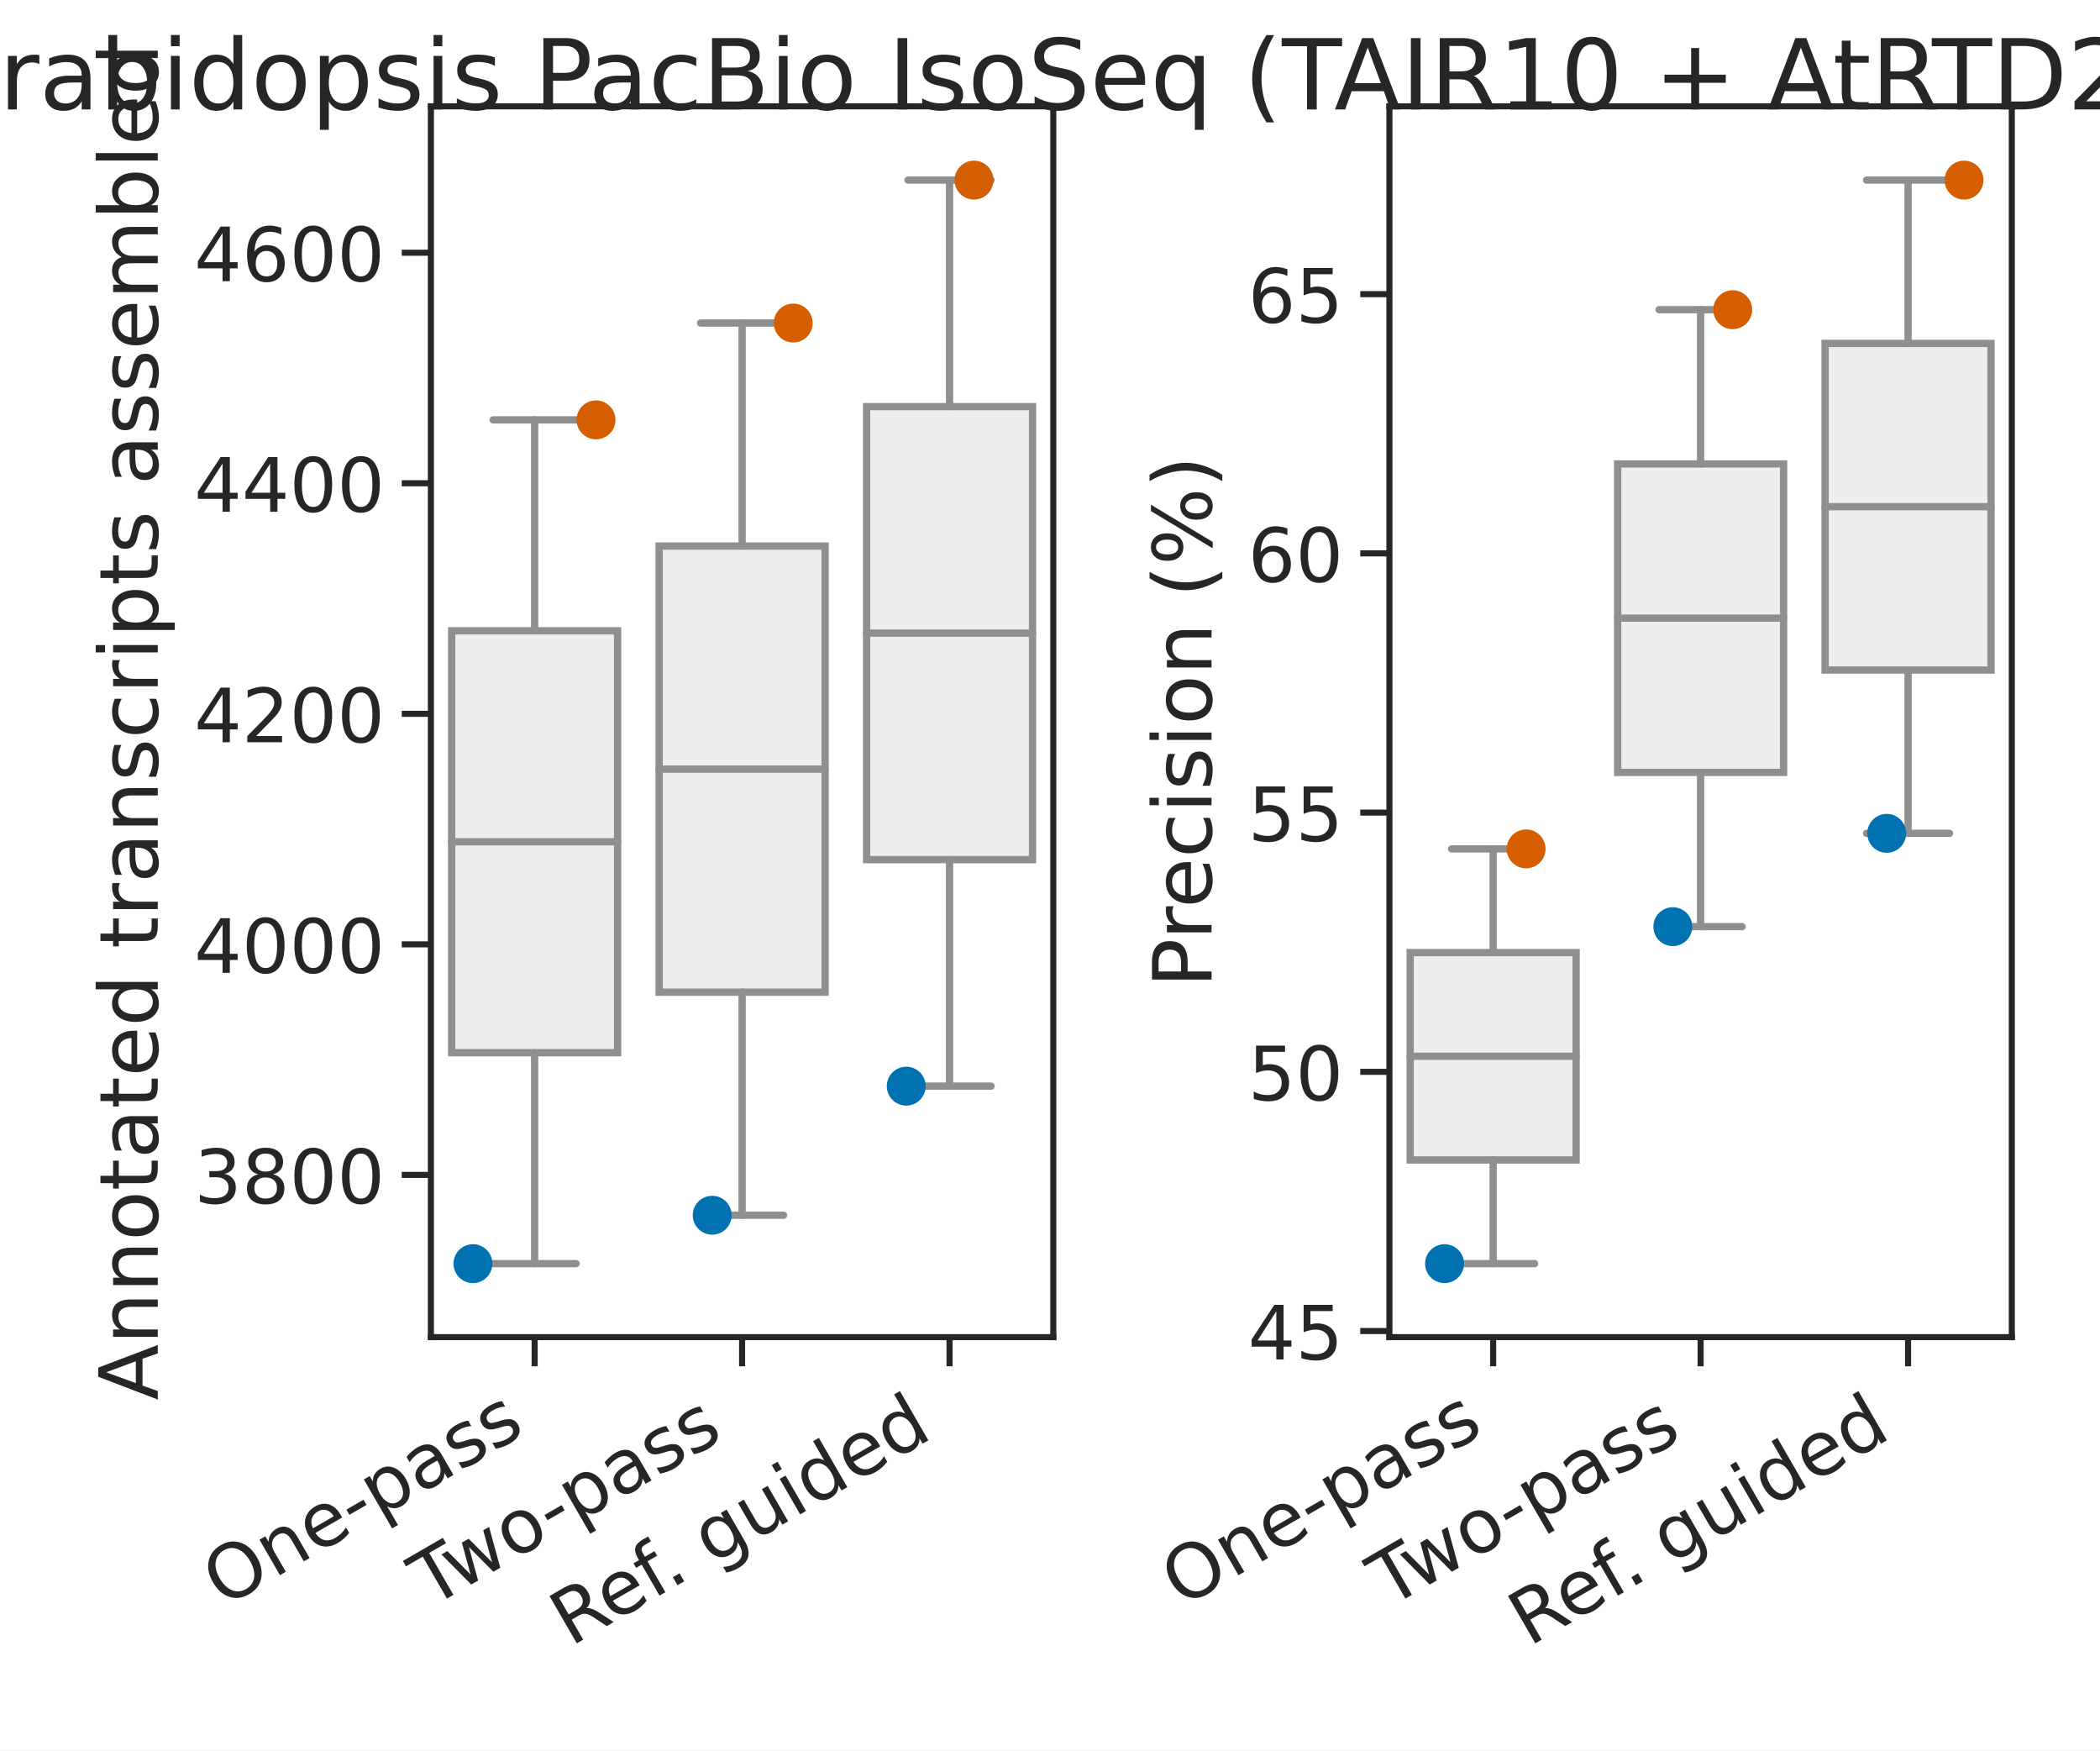
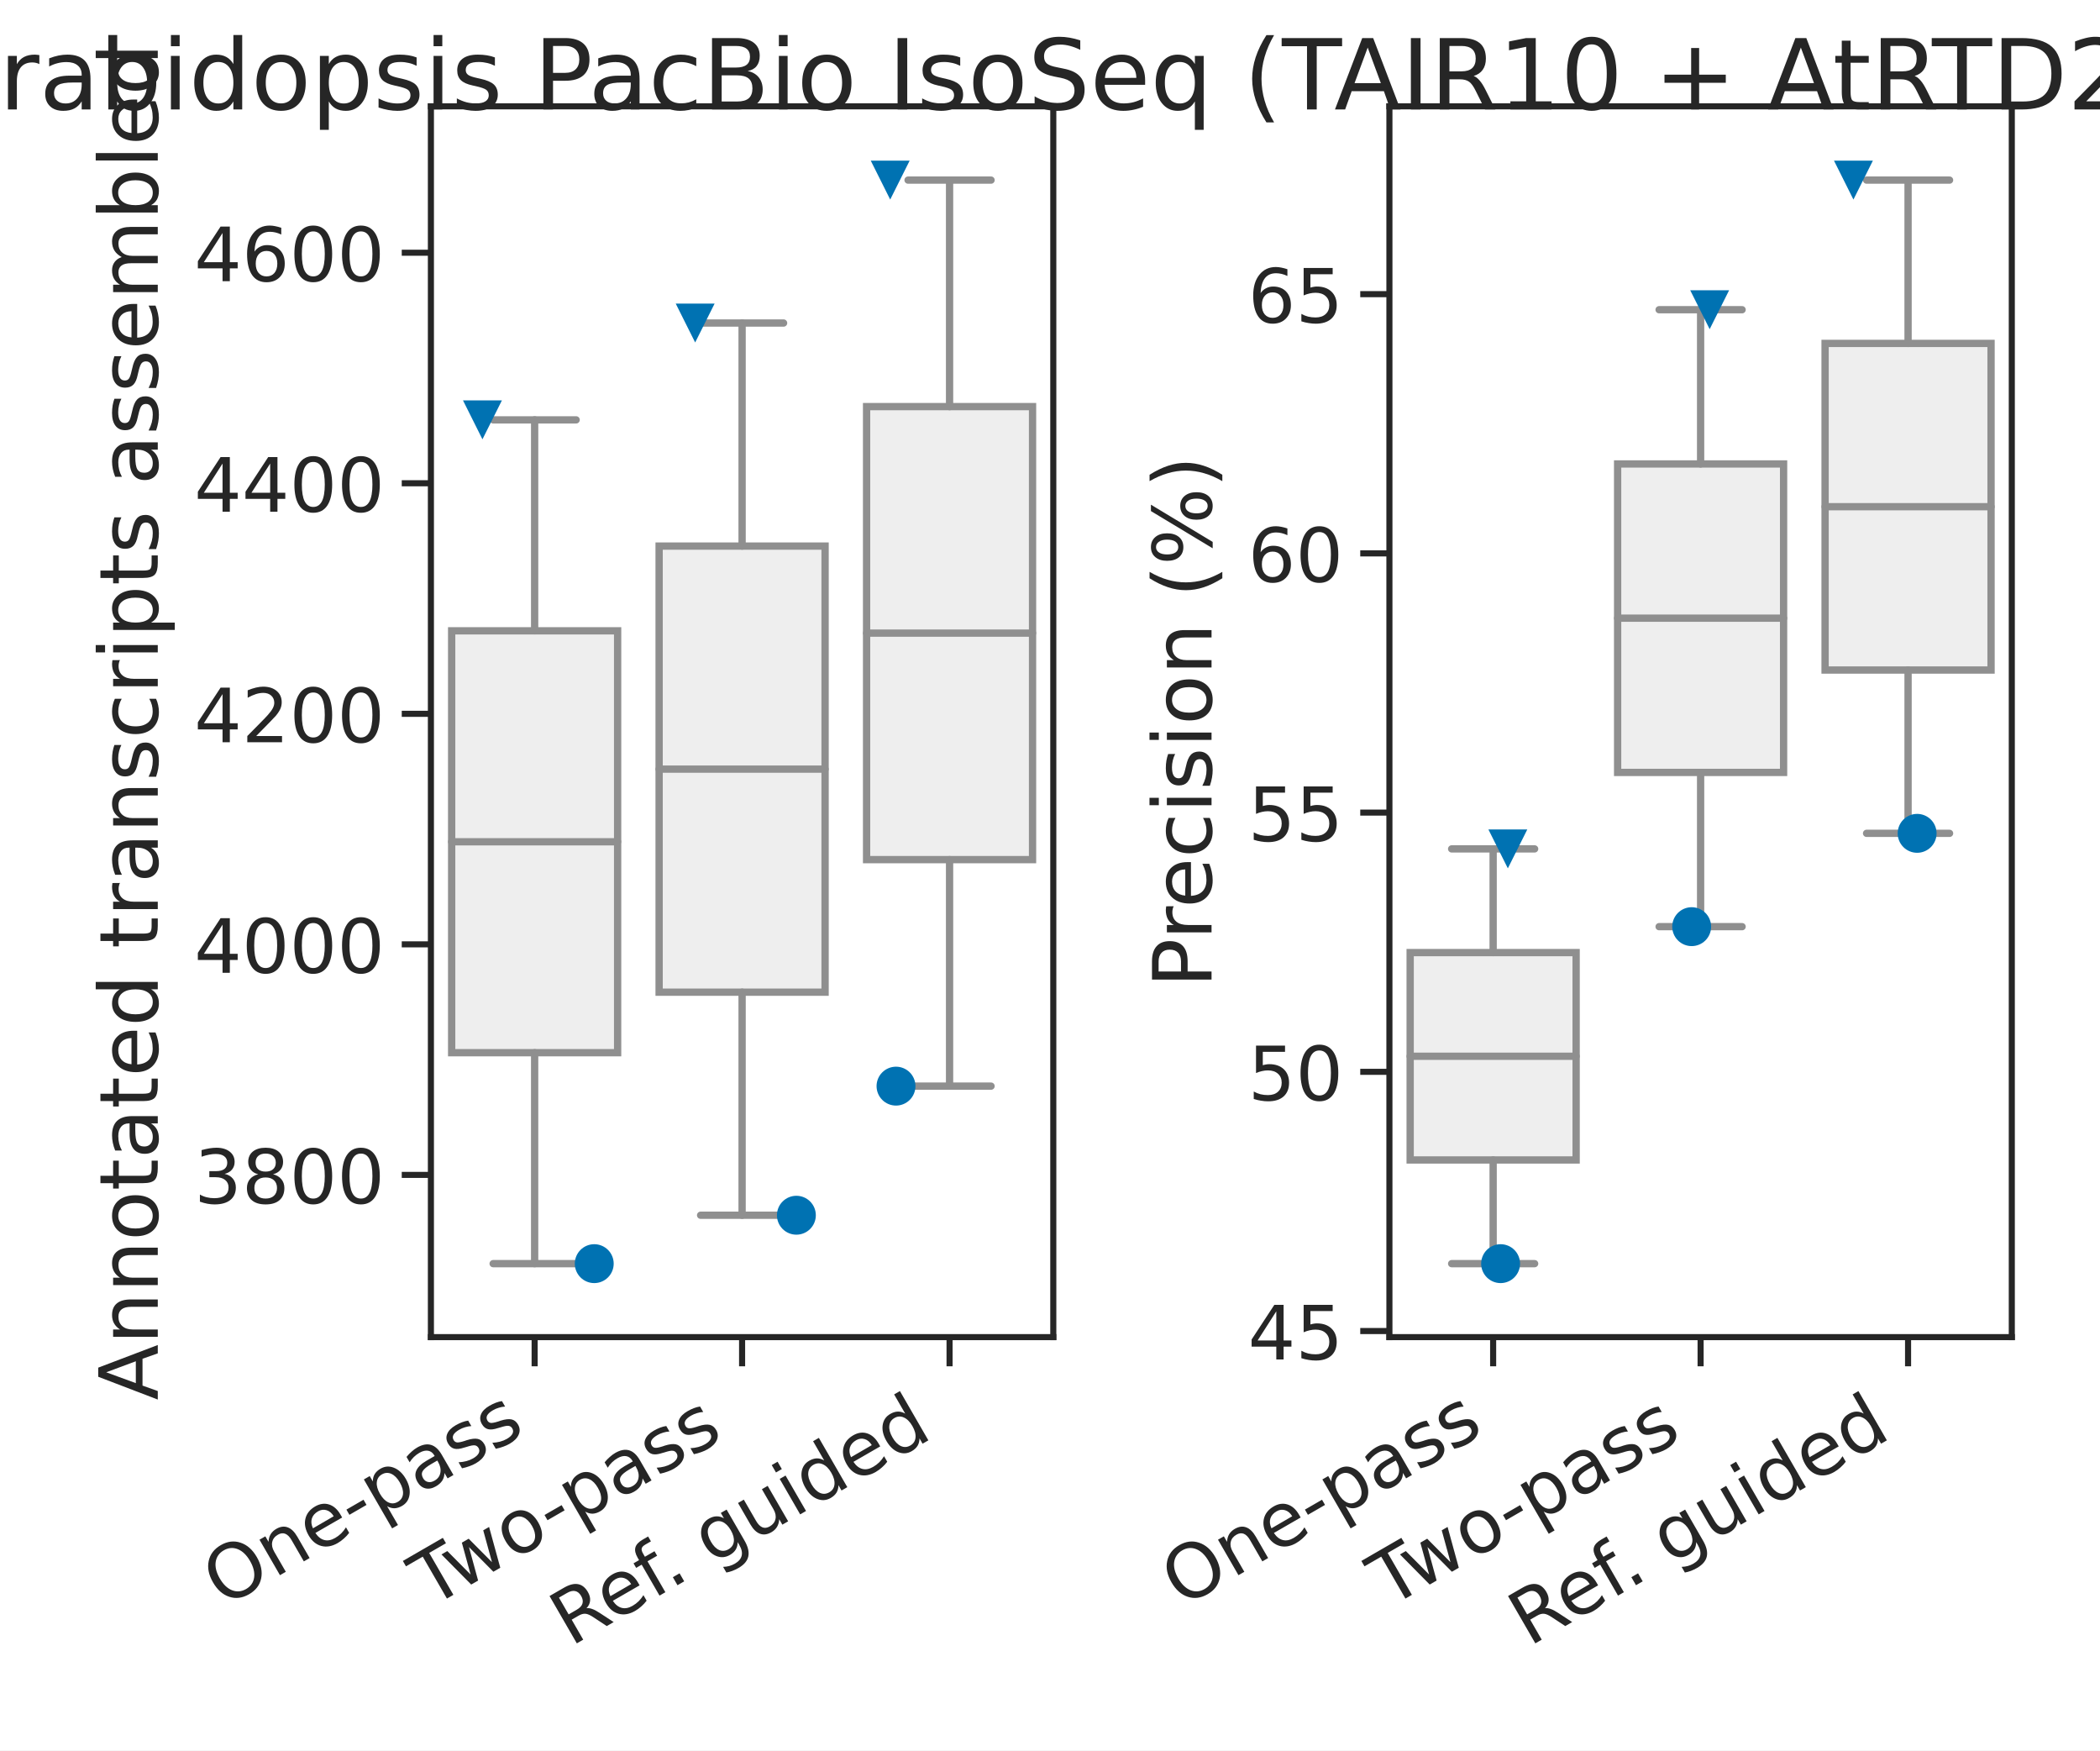
<svg xmlns="http://www.w3.org/2000/svg" xmlns:xlink="http://www.w3.org/1999/xlink" height="360pt" version="1.1" viewBox="0 0 432 360" width="432pt">
  <defs>
    <style type="text/css">
*{stroke-linecap:butt;stroke-linejoin:round;}
  </style>
  </defs>
  <g id="figure_1">
    <g id="patch_1">
      <path d="M 0 360  L 432 360  L 432 0  L 0 0  z " style="fill:#ffffff;" />
    </g>
    <g id="axes_1">
      <g id="patch_2">
        <path d="M 88.644 274.998  L 216.678 274.998  L 216.678 21.869  L 88.644 21.869  z " style="fill:#ffffff;" />
      </g>
      <g id="matplotlib.axis_1">
        <g id="xtick_1">
          <g id="line2d_1">
            <defs>
-               <path d="M 0 0  L 0 6  " id="m8a2c6fcf7c" style="stroke:#262626;stroke-width:1.25;" />
+               <path d="M 0 0  L 0 6  " id="m3357ca8a93" style="stroke:#262626;stroke-width:1.25;" />
            </defs>
            <g>
-               <use style="fill:#262626;stroke:#262626;stroke-width:1.25;" x="109.983" xlink:href="#m8a2c6fcf7c" y="274.998" />
+               <use style="fill:#262626;stroke:#262626;stroke-width:1.25;" x="109.983" xlink:href="#m3357ca8a93" y="274.998" />
            </g>
          </g>
          <g id="text_1">
            <text style="fill:#262626;font-family:DejaVu Sans;font-size:15.4px;font-style:normal;font-weight:normal;" transform="translate(45.87794 330.7188)rotate(-30)">One-pass</text>
          </g>
        </g>
        <g id="xtick_2">
          <g id="line2d_2">
            <g>
-               <use style="fill:#262626;stroke:#262626;stroke-width:1.25;" x="152.661" xlink:href="#m8a2c6fcf7c" y="274.998" />
+               <use style="fill:#262626;stroke:#262626;stroke-width:1.25;" x="152.661" xlink:href="#m3357ca8a93" y="274.998" />
            </g>
          </g>
          <g id="text_2">
            <text style="fill:#262626;font-family:DejaVu Sans;font-size:15.4px;font-style:normal;font-weight:normal;" transform="translate(88.53093 330.7333)rotate(-30)">Two-pass</text>
          </g>
        </g>
        <g id="xtick_3">
          <g id="line2d_3">
            <g>
-               <use style="fill:#262626;stroke:#262626;stroke-width:1.25;" x="195.339" xlink:href="#m8a2c6fcf7c" y="274.998" />
+               <use style="fill:#262626;stroke:#262626;stroke-width:1.25;" x="195.339" xlink:href="#m3357ca8a93" y="274.998" />
            </g>
          </g>
          <g id="text_3">
            <text style="fill:#262626;font-family:DejaVu Sans;font-size:15.4px;font-style:normal;font-weight:normal;" transform="translate(117.3512 338.7341)rotate(-30)">Ref. guided</text>
          </g>
        </g>
      </g>
      <g id="matplotlib.axis_2">
        <g id="ytick_1">
          <g id="line2d_4">
            <defs>
-               <path d="M 0 0  L -6 0  " id="md9cb620bff" style="stroke:#262626;stroke-width:1.25;" />
+               <path d="M 0 0  L -6 0  " id="m9fc861168d" style="stroke:#262626;stroke-width:1.25;" />
            </defs>
            <g>
-               <use style="fill:#262626;stroke:#262626;stroke-width:1.25;" x="88.644" xlink:href="#md9cb620bff" y="241.631" />
+               <use style="fill:#262626;stroke:#262626;stroke-width:1.25;" x="88.644" xlink:href="#m9fc861168d" y="241.631" />
            </g>
          </g>
          <g id="text_4">
            <text style="fill:#262626;font-family:DejaVu Sans;font-size:15.4px;font-style:normal;font-weight:normal;text-anchor:end;" transform="rotate(-0, 79.144, 247.4816)" x="79.144" y="247.482">3800</text>
          </g>
        </g>
        <g id="ytick_2">
          <g id="line2d_5">
            <g>
-               <use style="fill:#262626;stroke:#262626;stroke-width:1.25;" x="88.644" xlink:href="#md9cb620bff" y="194.217" />
+               <use style="fill:#262626;stroke:#262626;stroke-width:1.25;" x="88.644" xlink:href="#m9fc861168d" y="194.217" />
            </g>
          </g>
          <g id="text_5">
            <text style="fill:#262626;font-family:DejaVu Sans;font-size:15.4px;font-style:normal;font-weight:normal;text-anchor:end;" transform="rotate(-0, 79.144, 200.0679)" x="79.144" y="200.068">4000</text>
          </g>
        </g>
        <g id="ytick_3">
          <g id="line2d_6">
            <g>
-               <use style="fill:#262626;stroke:#262626;stroke-width:1.25;" x="88.644" xlink:href="#md9cb620bff" y="146.803" />
+               <use style="fill:#262626;stroke:#262626;stroke-width:1.25;" x="88.644" xlink:href="#m9fc861168d" y="146.803" />
            </g>
          </g>
          <g id="text_6">
            <text style="fill:#262626;font-family:DejaVu Sans;font-size:15.4px;font-style:normal;font-weight:normal;text-anchor:end;" transform="rotate(-0, 79.144, 152.6542)" x="79.144" y="152.654">4200</text>
          </g>
        </g>
        <g id="ytick_4">
          <g id="line2d_7">
            <g>
-               <use style="fill:#262626;stroke:#262626;stroke-width:1.25;" x="88.644" xlink:href="#md9cb620bff" y="99.39" />
+               <use style="fill:#262626;stroke:#262626;stroke-width:1.25;" x="88.644" xlink:href="#m9fc861168d" y="99.39" />
            </g>
          </g>
          <g id="text_7">
            <text style="fill:#262626;font-family:DejaVu Sans;font-size:15.4px;font-style:normal;font-weight:normal;text-anchor:end;" transform="rotate(-0, 79.144, 105.2406)" x="79.144" y="105.241">4400</text>
          </g>
        </g>
        <g id="ytick_5">
          <g id="line2d_8">
            <g>
-               <use style="fill:#262626;stroke:#262626;stroke-width:1.25;" x="88.644" xlink:href="#md9cb620bff" y="51.976" />
+               <use style="fill:#262626;stroke:#262626;stroke-width:1.25;" x="88.644" xlink:href="#m9fc861168d" y="51.976" />
            </g>
          </g>
          <g id="text_8">
            <text style="fill:#262626;font-family:DejaVu Sans;font-size:15.4px;font-style:normal;font-weight:normal;text-anchor:end;" transform="rotate(-0, 79.144, 57.82688)" x="79.144" y="57.827">4600</text>
          </g>
        </g>
        <g id="text_9">
          <text style="fill:#262626;font-family:DejaVu Sans;font-size:16.8px;font-style:normal;font-weight:normal;text-anchor:middle;" transform="rotate(-90, 32.45712, 148.4337)" x="32.457" y="148.434">Annotated transcripts assembled</text>
        </g>
      </g>
      <g id="patch_3">
-         <path clip-path="url(#pa26cc414dc)" d="M 92.912 216.502  L 127.054 216.502  L 127.054 129.735  L 92.912 129.735  L 92.912 216.502  z " style="fill:#eeeeee;stroke:#8f8f8f;stroke-linejoin:miter;stroke-width:1.5;" />
+         <path clip-path="url(#p0d432c0201)" d="M 92.912 216.502  L 127.054 216.502  L 127.054 129.735  L 92.912 129.735  L 92.912 216.502  z " style="fill:#eeeeee;stroke:#8f8f8f;stroke-linejoin:miter;stroke-width:1.5;" />
      </g>
      <g id="patch_4">
-         <path clip-path="url(#pa26cc414dc)" d="M 135.59 204.055  L 169.732 204.055  L 169.732 112.31  L 135.59 112.31  L 135.59 204.055  z " style="fill:#eeeeee;stroke:#8f8f8f;stroke-linejoin:miter;stroke-width:1.5;" />
+         <path clip-path="url(#p0d432c0201)" d="M 135.59 204.055  L 169.732 204.055  L 169.732 112.31  L 135.59 112.31  L 135.59 204.055  z " style="fill:#eeeeee;stroke:#8f8f8f;stroke-linejoin:miter;stroke-width:1.5;" />
      </g>
      <g id="patch_5">
-         <path clip-path="url(#pa26cc414dc)" d="M 178.268 176.793  L 212.41 176.793  L 212.41 83.625  L 178.268 83.625  L 178.268 176.793  z " style="fill:#eeeeee;stroke:#8f8f8f;stroke-linejoin:miter;stroke-width:1.5;" />
-       </g>
-       <g id="PathCollection_1" />
-       <g id="PathCollection_2" />
+         <path clip-path="url(#p0d432c0201)" d="M 178.268 176.793  L 212.41 176.793  L 212.41 83.625  L 178.268 83.625  L 178.268 176.793  z " style="fill:#eeeeee;stroke:#8f8f8f;stroke-linejoin:miter;stroke-width:1.5;" />
+       </g>
      <g id="line2d_9">
-         <path clip-path="url(#pa26cc414dc)" d="M 109.983 216.502  L 109.983 259.885  " style="fill:none;stroke:#8f8f8f;stroke-linecap:round;stroke-width:1.5;" />
+         <path clip-path="url(#p0d432c0201)" d="M 109.983 216.502  L 109.983 259.885  " style="fill:none;stroke:#8f8f8f;stroke-linecap:round;stroke-width:1.5;" />
      </g>
      <g id="line2d_10">
-         <path clip-path="url(#pa26cc414dc)" d="M 109.983 129.735  L 109.983 86.351  " style="fill:none;stroke:#8f8f8f;stroke-linecap:round;stroke-width:1.5;" />
+         <path clip-path="url(#p0d432c0201)" d="M 109.983 129.735  L 109.983 86.351  " style="fill:none;stroke:#8f8f8f;stroke-linecap:round;stroke-width:1.5;" />
      </g>
      <g id="line2d_11">
-         <path clip-path="url(#pa26cc414dc)" d="M 101.447 259.885  L 118.519 259.885  " style="fill:none;stroke:#8f8f8f;stroke-linecap:round;stroke-width:1.5;" />
+         <path clip-path="url(#p0d432c0201)" d="M 101.447 259.885  L 118.519 259.885  " style="fill:none;stroke:#8f8f8f;stroke-linecap:round;stroke-width:1.5;" />
      </g>
      <g id="line2d_12">
-         <path clip-path="url(#pa26cc414dc)" d="M 101.447 86.351  L 118.519 86.351  " style="fill:none;stroke:#8f8f8f;stroke-linecap:round;stroke-width:1.5;" />
+         <path clip-path="url(#p0d432c0201)" d="M 101.447 86.351  L 118.519 86.351  " style="fill:none;stroke:#8f8f8f;stroke-linecap:round;stroke-width:1.5;" />
      </g>
      <g id="line2d_13" />
      <g id="line2d_14">
-         <path clip-path="url(#pa26cc414dc)" d="M 152.661 204.055  L 152.661 249.928  " style="fill:none;stroke:#8f8f8f;stroke-linecap:round;stroke-width:1.5;" />
+         <path clip-path="url(#p0d432c0201)" d="M 152.661 204.055  L 152.661 249.928  " style="fill:none;stroke:#8f8f8f;stroke-linecap:round;stroke-width:1.5;" />
      </g>
      <g id="line2d_15">
-         <path clip-path="url(#pa26cc414dc)" d="M 152.661 112.31  L 152.661 66.437  " style="fill:none;stroke:#8f8f8f;stroke-linecap:round;stroke-width:1.5;" />
+         <path clip-path="url(#p0d432c0201)" d="M 152.661 112.31  L 152.661 66.437  " style="fill:none;stroke:#8f8f8f;stroke-linecap:round;stroke-width:1.5;" />
      </g>
      <g id="line2d_16">
-         <path clip-path="url(#pa26cc414dc)" d="M 144.125 249.928  L 161.197 249.928  " style="fill:none;stroke:#8f8f8f;stroke-linecap:round;stroke-width:1.5;" />
+         <path clip-path="url(#p0d432c0201)" d="M 144.125 249.928  L 161.197 249.928  " style="fill:none;stroke:#8f8f8f;stroke-linecap:round;stroke-width:1.5;" />
      </g>
      <g id="line2d_17">
-         <path clip-path="url(#pa26cc414dc)" d="M 144.125 66.437  L 161.197 66.437  " style="fill:none;stroke:#8f8f8f;stroke-linecap:round;stroke-width:1.5;" />
+         <path clip-path="url(#p0d432c0201)" d="M 144.125 66.437  L 161.197 66.437  " style="fill:none;stroke:#8f8f8f;stroke-linecap:round;stroke-width:1.5;" />
      </g>
      <g id="line2d_18" />
      <g id="line2d_19">
-         <path clip-path="url(#pa26cc414dc)" d="M 195.339 176.793  L 195.339 223.377  " style="fill:none;stroke:#8f8f8f;stroke-linecap:round;stroke-width:1.5;" />
+         <path clip-path="url(#p0d432c0201)" d="M 195.339 176.793  L 195.339 223.377  " style="fill:none;stroke:#8f8f8f;stroke-linecap:round;stroke-width:1.5;" />
      </g>
      <g id="line2d_20">
-         <path clip-path="url(#pa26cc414dc)" d="M 195.339 83.625  L 195.339 37.041  " style="fill:none;stroke:#8f8f8f;stroke-linecap:round;stroke-width:1.5;" />
+         <path clip-path="url(#p0d432c0201)" d="M 195.339 83.625  L 195.339 37.041  " style="fill:none;stroke:#8f8f8f;stroke-linecap:round;stroke-width:1.5;" />
      </g>
      <g id="line2d_21">
-         <path clip-path="url(#pa26cc414dc)" d="M 186.803 223.377  L 203.875 223.377  " style="fill:none;stroke:#8f8f8f;stroke-linecap:round;stroke-width:1.5;" />
+         <path clip-path="url(#p0d432c0201)" d="M 186.803 223.377  L 203.875 223.377  " style="fill:none;stroke:#8f8f8f;stroke-linecap:round;stroke-width:1.5;" />
      </g>
      <g id="line2d_22">
-         <path clip-path="url(#pa26cc414dc)" d="M 186.803 37.041  L 203.875 37.041  " style="fill:none;stroke:#8f8f8f;stroke-linecap:round;stroke-width:1.5;" />
+         <path clip-path="url(#p0d432c0201)" d="M 186.803 37.041  L 203.875 37.041  " style="fill:none;stroke:#8f8f8f;stroke-linecap:round;stroke-width:1.5;" />
      </g>
      <g id="line2d_23" />
      <g id="line2d_24">
-         <path clip-path="url(#pa26cc414dc)" d="M 92.912 173.118  L 127.054 173.118  " style="fill:none;stroke:#8f8f8f;stroke-linecap:round;stroke-width:1.5;" />
+         <path clip-path="url(#p0d432c0201)" d="M 92.912 173.118  L 127.054 173.118  " style="fill:none;stroke:#8f8f8f;stroke-linecap:round;stroke-width:1.5;" />
      </g>
      <g id="line2d_25">
-         <path clip-path="url(#pa26cc414dc)" d="M 135.59 158.183  L 169.732 158.183  " style="fill:none;stroke:#8f8f8f;stroke-linecap:round;stroke-width:1.5;" />
+         <path clip-path="url(#p0d432c0201)" d="M 135.59 158.183  L 169.732 158.183  " style="fill:none;stroke:#8f8f8f;stroke-linecap:round;stroke-width:1.5;" />
      </g>
      <g id="line2d_26">
-         <path clip-path="url(#pa26cc414dc)" d="M 178.268 130.209  L 212.41 130.209  " style="fill:none;stroke:#8f8f8f;stroke-linecap:round;stroke-width:1.5;" />
+         <path clip-path="url(#p0d432c0201)" d="M 178.268 130.209  L 212.41 130.209  " style="fill:none;stroke:#8f8f8f;stroke-linecap:round;stroke-width:1.5;" />
      </g>
      <g id="patch_6">
        <path d="M 88.644 274.998  L 88.644 21.869  " style="fill:none;stroke:#262626;stroke-linecap:square;stroke-linejoin:miter;stroke-width:1.25;" />
      </g>
      <g id="patch_7">
        <path d="M 216.678 274.998  L 216.678 21.869  " style="fill:none;stroke:#262626;stroke-linecap:square;stroke-linejoin:miter;stroke-width:1.25;" />
      </g>
      <g id="patch_8">
        <path d="M 88.644 274.998  L 216.678 274.998  " style="fill:none;stroke:#262626;stroke-linecap:square;stroke-linejoin:miter;stroke-width:1.25;" />
      </g>
      <g id="patch_9">
        <path d="M 88.644 21.869  L 216.678 21.869  " style="fill:none;stroke:#262626;stroke-linecap:square;stroke-linejoin:miter;stroke-width:1.25;" />
      </g>
+       <g id="PathCollection_1">
+         <defs>
+           <path d="M 0 4  C 1.061 4 2.078 3.579 2.828 2.828  C 3.579 2.078 4 1.061 4 0  C 4 -1.061 3.579 -2.078 2.828 -2.828  C 2.078 -3.579 1.061 -4 0 -4  C -1.061 -4 -2.078 -3.579 -2.828 -2.828  C -3.579 -2.078 -4 -1.061 -4 0  C -4 1.061 -3.579 2.078 -2.828 2.828  C -2.078 3.579 -1.061 4 0 4  z " id="m444eb04b0c" />
+         </defs>
+         <g clip-path="url(#p0d432c0201)">
+           <use style="fill:#0072b2;" x="122.245" xlink:href="#m444eb04b0c" y="259.885" />
+         </g>
+       </g>
+       <g id="PathCollection_2">
+         <g clip-path="url(#p0d432c0201)">
+           <use style="fill:#0072b2;" x="163.827" xlink:href="#m444eb04b0c" y="249.928" />
+         </g>
+       </g>
      <g id="PathCollection_3">
-         <defs>
-           <path d="M 0 4  C 1.061 4 2.078 3.579 2.828 2.828  C 3.579 2.078 4 1.061 4 0  C 4 -1.061 3.579 -2.078 2.828 -2.828  C 2.078 -3.579 1.061 -4 0 -4  C -1.061 -4 -2.078 -3.579 -2.828 -2.828  C -3.579 -2.078 -4 -1.061 -4 0  C -4 1.061 -3.579 2.078 -2.828 2.828  C -2.078 3.579 -1.061 4 0 4  z " id="m116afce33f" />
-         </defs>
-         <g clip-path="url(#pa26cc414dc)">
-           <use style="fill:#0072b2;" x="97.289" xlink:href="#m116afce33f" y="259.885" />
+         <g clip-path="url(#p0d432c0201)">
+           <use style="fill:#0072b2;" x="184.321" xlink:href="#m444eb04b0c" y="223.377" />
        </g>
      </g>
      <g id="PathCollection_4">
        <defs>
-           <path d="M 0 4  C 1.061 4 2.078 3.579 2.828 2.828  C 3.579 2.078 4 1.061 4 0  C 4 -1.061 3.579 -2.078 2.828 -2.828  C 2.078 -3.579 1.061 -4 0 -4  C -1.061 -4 -2.078 -3.579 -2.828 -2.828  C -3.579 -2.078 -4 -1.061 -4 0  C -4 1.061 -3.579 2.078 -2.828 2.828  C -2.078 3.579 -1.061 4 0 4  z " id="m9a9aa21449" />
+           <path d="M -0 4  L 4 -4  L -4 -4  z " id="m15acc267bb" />
        </defs>
-         <g clip-path="url(#pa26cc414dc)">
-           <use style="fill:#d55e00;" x="122.606" xlink:href="#m9a9aa21449" y="86.351" />
+         <g clip-path="url(#p0d432c0201)">
+           <use style="fill:#0072b2;" x="99.247" xlink:href="#m15acc267bb" y="86.351" />
        </g>
      </g>
      <g id="PathCollection_5">
-         <g clip-path="url(#pa26cc414dc)">
-           <use style="fill:#0072b2;" x="146.511" xlink:href="#m116afce33f" y="249.928" />
+         <g clip-path="url(#p0d432c0201)">
+           <use style="fill:#0072b2;" x="143.006" xlink:href="#m15acc267bb" y="66.437" />
        </g>
      </g>
      <g id="PathCollection_6">
-         <g clip-path="url(#pa26cc414dc)">
-           <use style="fill:#d55e00;" x="163.183" xlink:href="#m9a9aa21449" y="66.437" />
-         </g>
-       </g>
-       <g id="PathCollection_7">
-         <g clip-path="url(#pa26cc414dc)">
-           <use style="fill:#0072b2;" x="186.426" xlink:href="#m116afce33f" y="223.377" />
-         </g>
-       </g>
-       <g id="PathCollection_8">
-         <g clip-path="url(#pa26cc414dc)">
-           <use style="fill:#d55e00;" x="200.365" xlink:href="#m9a9aa21449" y="37.041" />
+         <g clip-path="url(#p0d432c0201)">
+           <use style="fill:#0072b2;" x="183.127" xlink:href="#m15acc267bb" y="37.041" />
        </g>
      </g>
    </g>
    <g id="axes_2">
      <g id="patch_10">
        <path d="M 285.822 274.998  L 413.856 274.998  L 413.856 21.869  L 285.822 21.869  z " style="fill:#ffffff;" />
      </g>
      <g id="matplotlib.axis_3">
        <g id="xtick_4">
          <g id="line2d_27">
            <g>
-               <use style="fill:#262626;stroke:#262626;stroke-width:1.25;" x="307.161" xlink:href="#m8a2c6fcf7c" y="274.998" />
+               <use style="fill:#262626;stroke:#262626;stroke-width:1.25;" x="307.161" xlink:href="#m3357ca8a93" y="274.998" />
            </g>
          </g>
          <g id="text_10">
            <text style="fill:#262626;font-family:DejaVu Sans;font-size:15.4px;font-style:normal;font-weight:normal;" transform="translate(243.0559 330.7188)rotate(-30)">One-pass</text>
          </g>
        </g>
        <g id="xtick_5">
          <g id="line2d_28">
            <g>
-               <use style="fill:#262626;stroke:#262626;stroke-width:1.25;" x="349.839" xlink:href="#m8a2c6fcf7c" y="274.998" />
+               <use style="fill:#262626;stroke:#262626;stroke-width:1.25;" x="349.839" xlink:href="#m3357ca8a93" y="274.998" />
            </g>
          </g>
          <g id="text_11">
            <text style="fill:#262626;font-family:DejaVu Sans;font-size:15.4px;font-style:normal;font-weight:normal;" transform="translate(285.7089 330.7333)rotate(-30)">Two-pass</text>
          </g>
        </g>
        <g id="xtick_6">
          <g id="line2d_29">
            <g>
-               <use style="fill:#262626;stroke:#262626;stroke-width:1.25;" x="392.517" xlink:href="#m8a2c6fcf7c" y="274.998" />
+               <use style="fill:#262626;stroke:#262626;stroke-width:1.25;" x="392.517" xlink:href="#m3357ca8a93" y="274.998" />
            </g>
          </g>
          <g id="text_12">
            <text style="fill:#262626;font-family:DejaVu Sans;font-size:15.4px;font-style:normal;font-weight:normal;" transform="translate(314.5292 338.7341)rotate(-30)">Ref. guided</text>
          </g>
        </g>
      </g>
      <g id="matplotlib.axis_4">
        <g id="ytick_6">
          <g id="line2d_30">
            <g>
-               <use style="fill:#262626;stroke:#262626;stroke-width:1.25;" x="285.822" xlink:href="#md9cb620bff" y="273.746" />
+               <use style="fill:#262626;stroke:#262626;stroke-width:1.25;" x="285.822" xlink:href="#m9fc861168d" y="273.746" />
            </g>
          </g>
          <g id="text_13">
            <text style="fill:#262626;font-family:DejaVu Sans;font-size:15.4px;font-style:normal;font-weight:normal;text-anchor:end;" transform="rotate(-0, 276.322, 279.597)" x="276.322" y="279.597">45</text>
          </g>
        </g>
        <g id="ytick_7">
          <g id="line2d_31">
            <g>
-               <use style="fill:#262626;stroke:#262626;stroke-width:1.25;" x="285.822" xlink:href="#md9cb620bff" y="220.434" />
+               <use style="fill:#262626;stroke:#262626;stroke-width:1.25;" x="285.822" xlink:href="#m9fc861168d" y="220.434" />
            </g>
          </g>
          <g id="text_14">
            <text style="fill:#262626;font-family:DejaVu Sans;font-size:15.4px;font-style:normal;font-weight:normal;text-anchor:end;" transform="rotate(-0, 276.322, 226.285)" x="276.322" y="226.285">50</text>
          </g>
        </g>
        <g id="ytick_8">
          <g id="line2d_32">
            <g>
-               <use style="fill:#262626;stroke:#262626;stroke-width:1.25;" x="285.822" xlink:href="#md9cb620bff" y="167.122" />
+               <use style="fill:#262626;stroke:#262626;stroke-width:1.25;" x="285.822" xlink:href="#m9fc861168d" y="167.122" />
            </g>
          </g>
          <g id="text_15">
            <text style="fill:#262626;font-family:DejaVu Sans;font-size:15.4px;font-style:normal;font-weight:normal;text-anchor:end;" transform="rotate(-0, 276.322, 172.9729)" x="276.322" y="172.973">55</text>
          </g>
        </g>
        <g id="ytick_9">
          <g id="line2d_33">
            <g>
-               <use style="fill:#262626;stroke:#262626;stroke-width:1.25;" x="285.822" xlink:href="#md9cb620bff" y="113.81" />
+               <use style="fill:#262626;stroke:#262626;stroke-width:1.25;" x="285.822" xlink:href="#m9fc861168d" y="113.81" />
            </g>
          </g>
          <g id="text_16">
            <text style="fill:#262626;font-family:DejaVu Sans;font-size:15.4px;font-style:normal;font-weight:normal;text-anchor:end;" transform="rotate(-0, 276.322, 119.6609)" x="276.322" y="119.661">60</text>
          </g>
        </g>
        <g id="ytick_10">
          <g id="line2d_34">
            <g>
-               <use style="fill:#262626;stroke:#262626;stroke-width:1.25;" x="285.822" xlink:href="#md9cb620bff" y="60.498" />
+               <use style="fill:#262626;stroke:#262626;stroke-width:1.25;" x="285.822" xlink:href="#m9fc861168d" y="60.498" />
            </g>
          </g>
          <g id="text_17">
            <text style="fill:#262626;font-family:DejaVu Sans;font-size:15.4px;font-style:normal;font-weight:normal;text-anchor:end;" transform="rotate(-0, 276.322, 66.34886)" x="276.322" y="66.349">65</text>
          </g>
        </g>
        <g id="text_18">
          <text style="fill:#262626;font-family:DejaVu Sans;font-size:16.8px;font-style:normal;font-weight:normal;text-anchor:middle;" transform="rotate(-90, 249.2316, 148.4337)" x="249.232" y="148.434">Precision (%)</text>
        </g>
      </g>
      <g id="patch_11">
-         <path clip-path="url(#pbaadf6c758)" d="M 290.09 238.56  L 324.232 238.56  L 324.232 195.911  L 290.09 195.911  L 290.09 238.56  z " style="fill:#eeeeee;stroke:#8f8f8f;stroke-linejoin:miter;stroke-width:1.5;" />
+         <path clip-path="url(#pe766a300ed)" d="M 290.09 238.56  L 324.232 238.56  L 324.232 195.911  L 290.09 195.911  L 290.09 238.56  z " style="fill:#eeeeee;stroke:#8f8f8f;stroke-linejoin:miter;stroke-width:1.5;" />
      </g>
      <g id="patch_12">
-         <path clip-path="url(#pbaadf6c758)" d="M 332.768 158.859  L 366.91 158.859  L 366.91 95.417  L 332.768 95.417  L 332.768 158.859  z " style="fill:#eeeeee;stroke:#8f8f8f;stroke-linejoin:miter;stroke-width:1.5;" />
+         <path clip-path="url(#pe766a300ed)" d="M 332.768 158.859  L 366.91 158.859  L 366.91 95.417  L 332.768 95.417  L 332.768 158.859  z " style="fill:#eeeeee;stroke:#8f8f8f;stroke-linejoin:miter;stroke-width:1.5;" />
      </g>
      <g id="patch_13">
-         <path clip-path="url(#pbaadf6c758)" d="M 375.446 137.801  L 409.588 137.801  L 409.588 70.627  L 375.446 70.627  L 375.446 137.801  z " style="fill:#eeeeee;stroke:#8f8f8f;stroke-linejoin:miter;stroke-width:1.5;" />
-       </g>
-       <g id="PathCollection_9" />
-       <g id="PathCollection_10" />
+         <path clip-path="url(#pe766a300ed)" d="M 375.446 137.801  L 409.588 137.801  L 409.588 70.627  L 375.446 70.627  L 375.446 137.801  z " style="fill:#eeeeee;stroke:#8f8f8f;stroke-linejoin:miter;stroke-width:1.5;" />
+       </g>
      <g id="line2d_35">
-         <path clip-path="url(#pbaadf6c758)" d="M 307.161 238.56  L 307.161 259.885  " style="fill:none;stroke:#8f8f8f;stroke-linecap:round;stroke-width:1.5;" />
+         <path clip-path="url(#pe766a300ed)" d="M 307.161 238.56  L 307.161 259.885  " style="fill:none;stroke:#8f8f8f;stroke-linecap:round;stroke-width:1.5;" />
      </g>
      <g id="line2d_36">
-         <path clip-path="url(#pbaadf6c758)" d="M 307.161 195.911  L 307.161 174.586  " style="fill:none;stroke:#8f8f8f;stroke-linecap:round;stroke-width:1.5;" />
+         <path clip-path="url(#pe766a300ed)" d="M 307.161 195.911  L 307.161 174.586  " style="fill:none;stroke:#8f8f8f;stroke-linecap:round;stroke-width:1.5;" />
      </g>
      <g id="line2d_37">
-         <path clip-path="url(#pbaadf6c758)" d="M 298.625 259.885  L 315.697 259.885  " style="fill:none;stroke:#8f8f8f;stroke-linecap:round;stroke-width:1.5;" />
+         <path clip-path="url(#pe766a300ed)" d="M 298.625 259.885  L 315.697 259.885  " style="fill:none;stroke:#8f8f8f;stroke-linecap:round;stroke-width:1.5;" />
      </g>
      <g id="line2d_38">
-         <path clip-path="url(#pbaadf6c758)" d="M 298.625 174.586  L 315.697 174.586  " style="fill:none;stroke:#8f8f8f;stroke-linecap:round;stroke-width:1.5;" />
+         <path clip-path="url(#pe766a300ed)" d="M 298.625 174.586  L 315.697 174.586  " style="fill:none;stroke:#8f8f8f;stroke-linecap:round;stroke-width:1.5;" />
      </g>
      <g id="line2d_39" />
      <g id="line2d_40">
-         <path clip-path="url(#pbaadf6c758)" d="M 349.839 158.859  L 349.839 190.579  " style="fill:none;stroke:#8f8f8f;stroke-linecap:round;stroke-width:1.5;" />
+         <path clip-path="url(#pe766a300ed)" d="M 349.839 158.859  L 349.839 190.579  " style="fill:none;stroke:#8f8f8f;stroke-linecap:round;stroke-width:1.5;" />
      </g>
      <g id="line2d_41">
-         <path clip-path="url(#pbaadf6c758)" d="M 349.839 95.417  L 349.839 63.697  " style="fill:none;stroke:#8f8f8f;stroke-linecap:round;stroke-width:1.5;" />
+         <path clip-path="url(#pe766a300ed)" d="M 349.839 95.417  L 349.839 63.697  " style="fill:none;stroke:#8f8f8f;stroke-linecap:round;stroke-width:1.5;" />
      </g>
      <g id="line2d_42">
-         <path clip-path="url(#pbaadf6c758)" d="M 341.303 190.579  L 358.375 190.579  " style="fill:none;stroke:#8f8f8f;stroke-linecap:round;stroke-width:1.5;" />
+         <path clip-path="url(#pe766a300ed)" d="M 341.303 190.579  L 358.375 190.579  " style="fill:none;stroke:#8f8f8f;stroke-linecap:round;stroke-width:1.5;" />
      </g>
      <g id="line2d_43">
-         <path clip-path="url(#pbaadf6c758)" d="M 341.303 63.697  L 358.375 63.697  " style="fill:none;stroke:#8f8f8f;stroke-linecap:round;stroke-width:1.5;" />
+         <path clip-path="url(#pe766a300ed)" d="M 341.303 63.697  L 358.375 63.697  " style="fill:none;stroke:#8f8f8f;stroke-linecap:round;stroke-width:1.5;" />
      </g>
      <g id="line2d_44" />
      <g id="line2d_45">
-         <path clip-path="url(#pbaadf6c758)" d="M 392.517 137.801  L 392.517 171.387  " style="fill:none;stroke:#8f8f8f;stroke-linecap:round;stroke-width:1.5;" />
+         <path clip-path="url(#pe766a300ed)" d="M 392.517 137.801  L 392.517 171.387  " style="fill:none;stroke:#8f8f8f;stroke-linecap:round;stroke-width:1.5;" />
      </g>
      <g id="line2d_46">
-         <path clip-path="url(#pbaadf6c758)" d="M 392.517 70.627  L 392.517 37.041  " style="fill:none;stroke:#8f8f8f;stroke-linecap:round;stroke-width:1.5;" />
+         <path clip-path="url(#pe766a300ed)" d="M 392.517 70.627  L 392.517 37.041  " style="fill:none;stroke:#8f8f8f;stroke-linecap:round;stroke-width:1.5;" />
      </g>
      <g id="line2d_47">
-         <path clip-path="url(#pbaadf6c758)" d="M 383.981 171.387  L 401.053 171.387  " style="fill:none;stroke:#8f8f8f;stroke-linecap:round;stroke-width:1.5;" />
+         <path clip-path="url(#pe766a300ed)" d="M 383.981 171.387  L 401.053 171.387  " style="fill:none;stroke:#8f8f8f;stroke-linecap:round;stroke-width:1.5;" />
      </g>
      <g id="line2d_48">
-         <path clip-path="url(#pbaadf6c758)" d="M 383.981 37.041  L 401.053 37.041  " style="fill:none;stroke:#8f8f8f;stroke-linecap:round;stroke-width:1.5;" />
+         <path clip-path="url(#pe766a300ed)" d="M 383.981 37.041  L 401.053 37.041  " style="fill:none;stroke:#8f8f8f;stroke-linecap:round;stroke-width:1.5;" />
      </g>
      <g id="line2d_49" />
      <g id="line2d_50">
-         <path clip-path="url(#pbaadf6c758)" d="M 290.09 217.235  L 324.232 217.235  " style="fill:none;stroke:#8f8f8f;stroke-linecap:round;stroke-width:1.5;" />
+         <path clip-path="url(#pe766a300ed)" d="M 290.09 217.235  L 324.232 217.235  " style="fill:none;stroke:#8f8f8f;stroke-linecap:round;stroke-width:1.5;" />
      </g>
      <g id="line2d_51">
-         <path clip-path="url(#pbaadf6c758)" d="M 332.768 127.138  L 366.91 127.138  " style="fill:none;stroke:#8f8f8f;stroke-linecap:round;stroke-width:1.5;" />
+         <path clip-path="url(#pe766a300ed)" d="M 332.768 127.138  L 366.91 127.138  " style="fill:none;stroke:#8f8f8f;stroke-linecap:round;stroke-width:1.5;" />
      </g>
      <g id="line2d_52">
-         <path clip-path="url(#pbaadf6c758)" d="M 375.446 104.214  L 409.588 104.214  " style="fill:none;stroke:#8f8f8f;stroke-linecap:round;stroke-width:1.5;" />
+         <path clip-path="url(#pe766a300ed)" d="M 375.446 104.214  L 409.588 104.214  " style="fill:none;stroke:#8f8f8f;stroke-linecap:round;stroke-width:1.5;" />
      </g>
      <g id="patch_14">
        <path d="M 285.822 274.998  L 285.822 21.869  " style="fill:none;stroke:#262626;stroke-linecap:square;stroke-linejoin:miter;stroke-width:1.25;" />
      </g>
      <g id="patch_15">
        <path d="M 413.856 274.998  L 413.856 21.869  " style="fill:none;stroke:#262626;stroke-linecap:square;stroke-linejoin:miter;stroke-width:1.25;" />
      </g>
      <g id="patch_16">
        <path d="M 285.822 274.998  L 413.856 274.998  " style="fill:none;stroke:#262626;stroke-linecap:square;stroke-linejoin:miter;stroke-width:1.25;" />
      </g>
      <g id="patch_17">
        <path d="M 285.822 21.869  L 413.856 21.869  " style="fill:none;stroke:#262626;stroke-linecap:square;stroke-linejoin:miter;stroke-width:1.25;" />
      </g>
+       <g id="PathCollection_7">
+         <g clip-path="url(#pe766a300ed)">
+           <use style="fill:#0072b2;" x="308.695" xlink:href="#m444eb04b0c" y="259.885" />
+         </g>
+       </g>
+       <g id="PathCollection_8">
+         <g clip-path="url(#pe766a300ed)">
+           <use style="fill:#0072b2;" x="348.002" xlink:href="#m444eb04b0c" y="190.579" />
+         </g>
+       </g>
+       <g id="PathCollection_9">
+         <g clip-path="url(#pe766a300ed)">
+           <use style="fill:#0072b2;" x="394.382" xlink:href="#m444eb04b0c" y="171.387" />
+         </g>
+       </g>
+       <g id="PathCollection_10">
+         <g clip-path="url(#pe766a300ed)">
+           <use style="fill:#0072b2;" x="310.186" xlink:href="#m15acc267bb" y="174.586" />
+         </g>
+       </g>
      <g id="PathCollection_11">
-         <g clip-path="url(#pbaadf6c758)">
-           <use style="fill:#0072b2;" x="297.16" xlink:href="#m116afce33f" y="259.885" />
+         <g clip-path="url(#pe766a300ed)">
+           <use style="fill:#0072b2;" x="351.703" xlink:href="#m15acc267bb" y="63.697" />
        </g>
      </g>
      <g id="PathCollection_12">
-         <g clip-path="url(#pbaadf6c758)">
-           <use style="fill:#d55e00;" x="313.942" xlink:href="#m9a9aa21449" y="174.586" />
-         </g>
-       </g>
-       <g id="PathCollection_13">
-         <g clip-path="url(#pbaadf6c758)">
-           <use style="fill:#0072b2;" x="344.12" xlink:href="#m116afce33f" y="190.579" />
-         </g>
-       </g>
-       <g id="PathCollection_14">
-         <g clip-path="url(#pbaadf6c758)">
-           <use style="fill:#d55e00;" x="356.442" xlink:href="#m9a9aa21449" y="63.697" />
-         </g>
-       </g>
-       <g id="PathCollection_15">
-         <g clip-path="url(#pbaadf6c758)">
-           <use style="fill:#0072b2;" x="388.122" xlink:href="#m116afce33f" y="171.387" />
-         </g>
-       </g>
-       <g id="PathCollection_16">
-         <g clip-path="url(#pbaadf6c758)">
-           <use style="fill:#d55e00;" x="404.032" xlink:href="#m9a9aa21449" y="37.041" />
+         <g clip-path="url(#pe766a300ed)">
+           <use style="fill:#0072b2;" x="381.278" xlink:href="#m15acc267bb" y="37.041" />
        </g>
      </g>
    </g>
    <g id="text_19">
      <text style="fill:#262626;font-family:DejaVu Sans;font-size:20.16px;font-style:normal;font-weight:normal;text-anchor:middle;" transform="rotate(-0, 216, 22.51845)" x="216" y="22.518">Arabidopsis PacBio IsoSeq (TAIR10 + AtRTD2)</text>
    </g>
  </g>
  <defs>
-     <clipPath id="pa26cc414dc">
+     <clipPath id="p0d432c0201">
      <rect height="253.129" width="128.034" x="88.644" y="21.869" />
    </clipPath>
-     <clipPath id="pbaadf6c758">
+     <clipPath id="pe766a300ed">
      <rect height="253.129" width="128.034" x="285.822" y="21.869" />
    </clipPath>
  </defs>
</svg>
